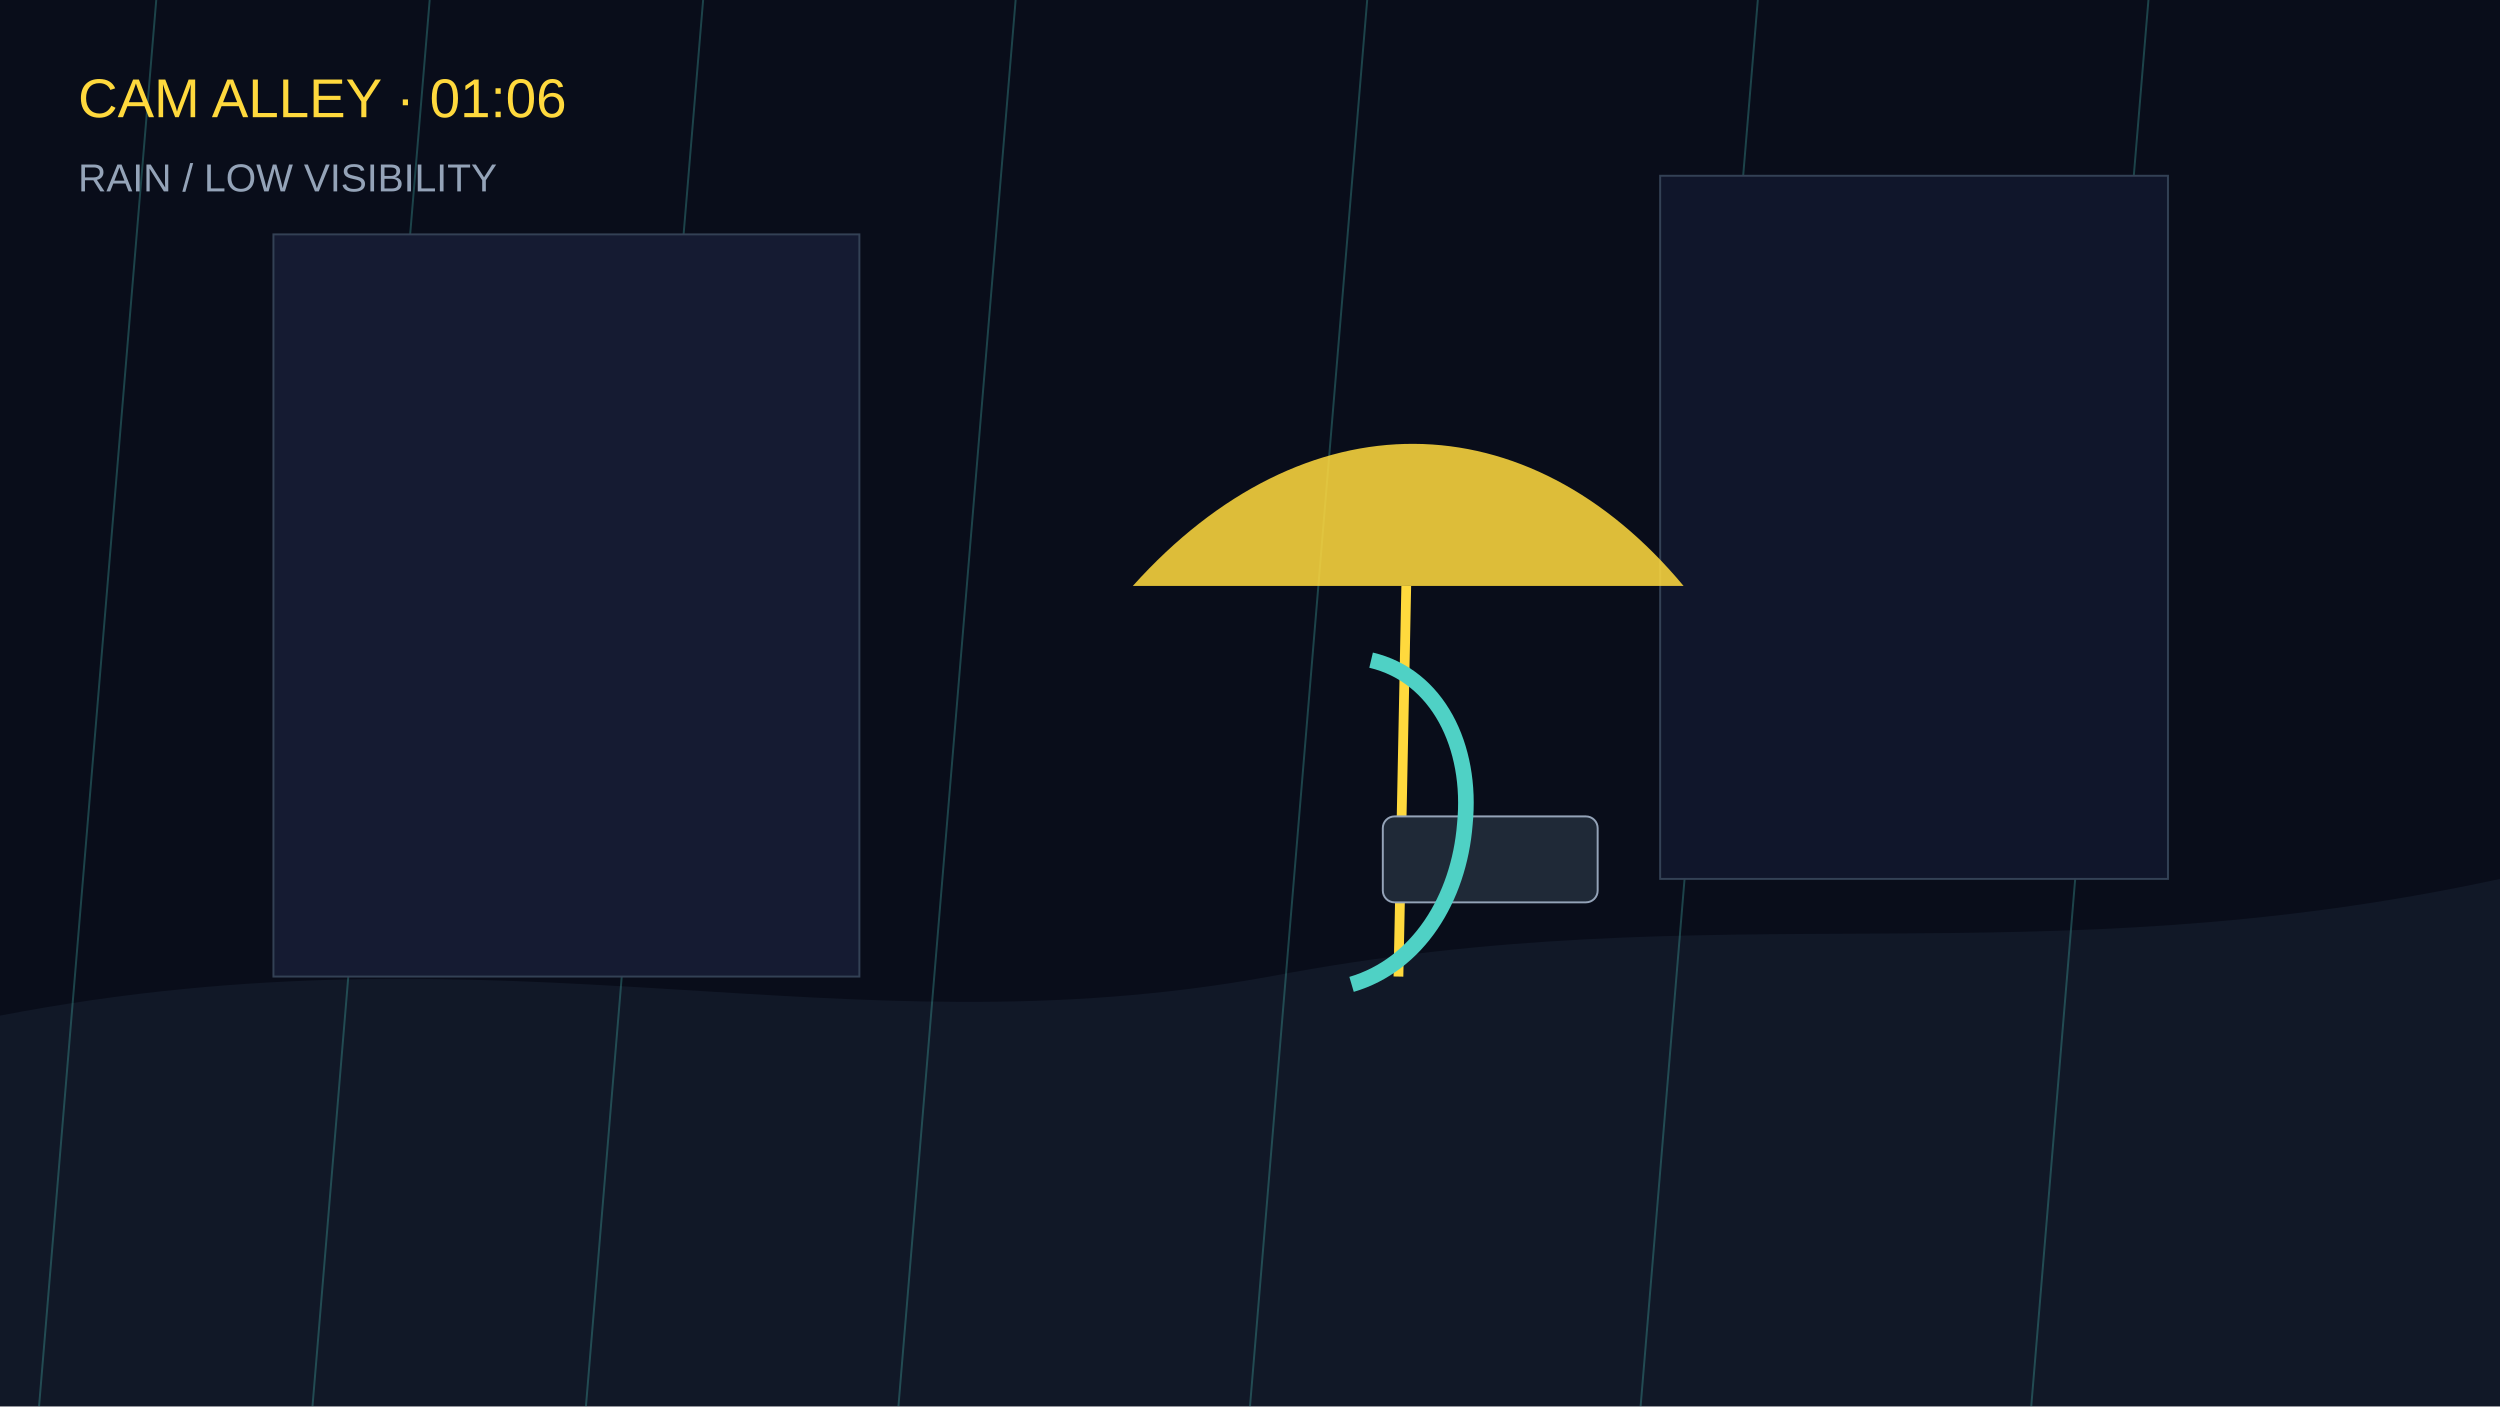
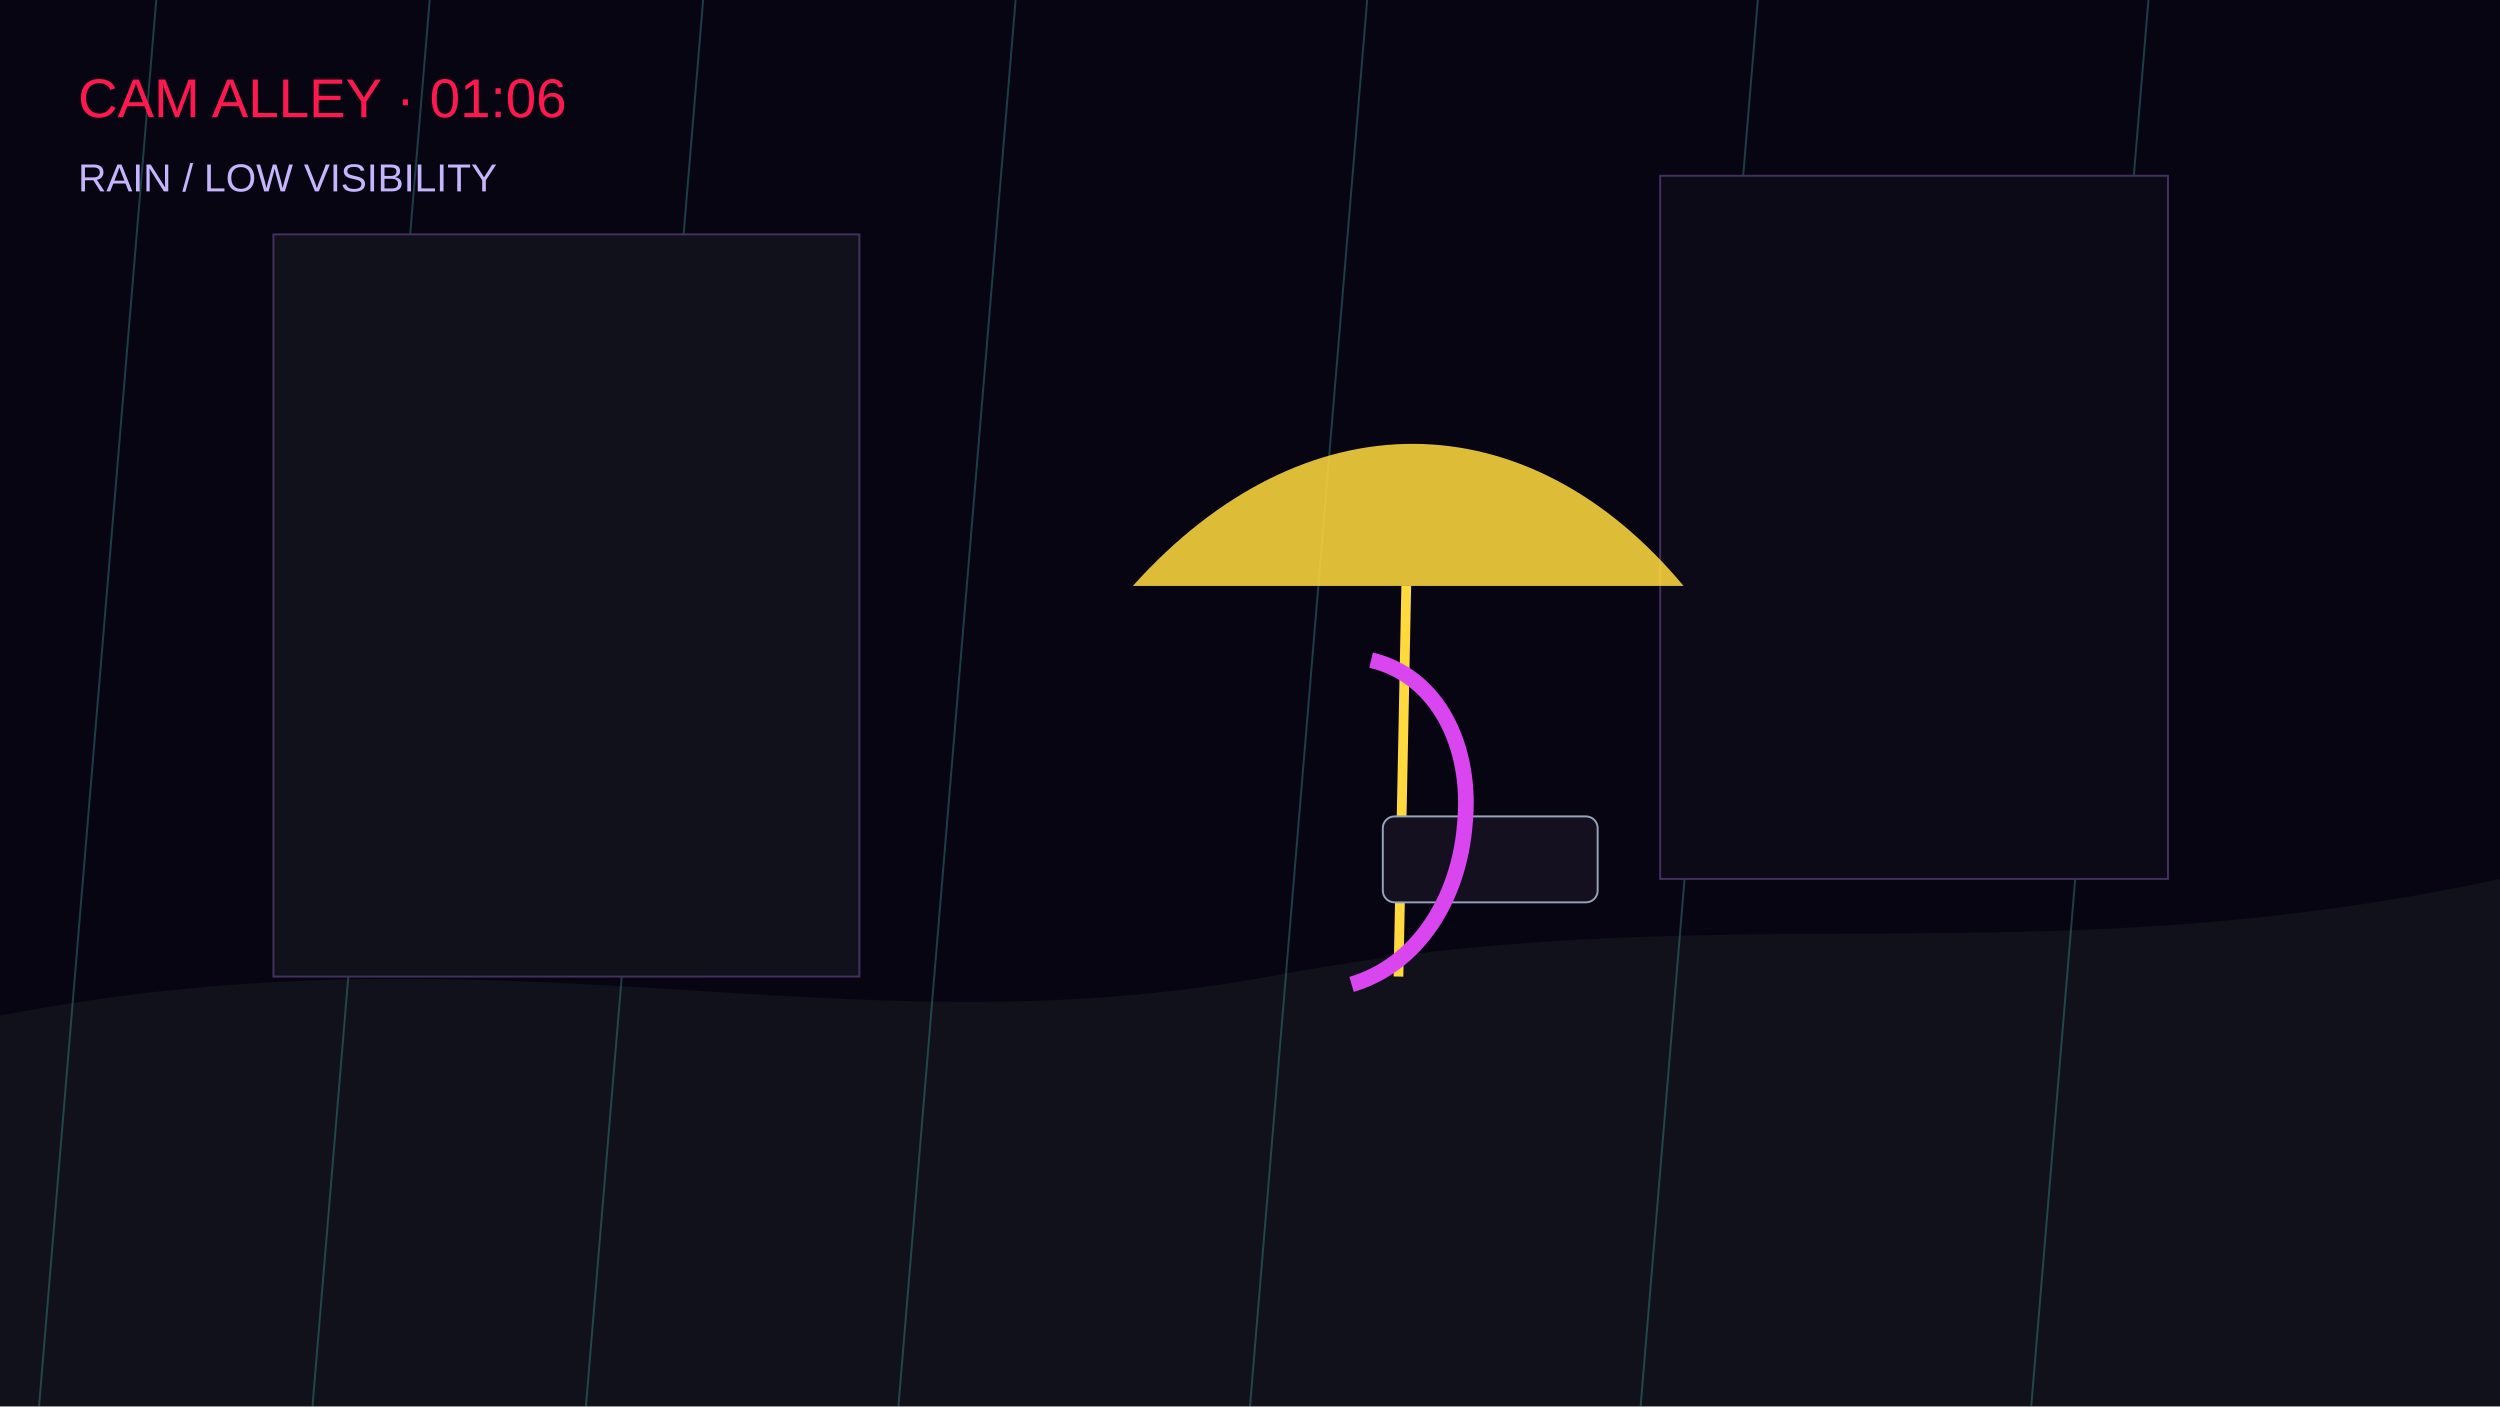
<svg xmlns="http://www.w3.org/2000/svg" viewBox="0 0 1280 720" role="img" aria-label="雨巷案件视频素材">
-   <rect width="1280" height="720" fill="#090d1a" />
-   <path d="M0 520 C260 470 430 540 650 500 C880 456 1040 502 1280 450 L1280 720 L0 720 Z" fill="#111827" />
+   <rect width="1280" height="720" fill="#080513" />
+   <path d="M0 520 C260 470 430 540 650 500 C880 456 1040 502 1280 450 L1280 720 L0 720 Z" fill="#10111a" />
  <g stroke="#4fd1c5" opacity=".28">
    <path d="M80 0L20 720M220 0L160 720M360 0L300 720M520 0L460 720M700 0L640 720M900 0L840 720M1100 0L1040 720" />
  </g>
-   <rect x="140" y="120" width="300" height="380" fill="#151b32" stroke="#334155" />
-   <rect x="850" y="90" width="260" height="360" fill="#10162b" stroke="#334155" />
+   <rect x="140" y="120" width="300" height="380" fill="#10111a" stroke="#43305e" />
+   <rect x="850" y="90" width="260" height="360" fill="#0d0a18" stroke="#43305e" />
  <path d="M580 300 c88 -98 202 -96 282 0 z" fill="#FFD93D" opacity=".86" />
  <line x1="720" y1="300" x2="716" y2="500" stroke="#FFD93D" stroke-width="5" />
-   <rect x="708" y="418" width="110" height="44" rx="6" fill="#1f2937" stroke="#94a3b8" />
-   <path d="M702 338 c34 8 52 44 48 84 c-3 38 -24 72 -58 82" fill="none" stroke="#4fd1c5" stroke-width="8" />
-   <text x="40" y="60" fill="#FFD93D" font-family="Arial" font-size="28">CAM ALLEY · 01:06</text>
-   <text x="40" y="98" fill="#94a3b8" font-family="Arial" font-size="20">RAIN / LOW VISIBILITY</text>
+   <rect x="708" y="418" width="110" height="44" rx="6" fill="#15101f" stroke="#94a3b8" />
+   <path d="M702 338 c34 8 52 44 48 84 c-3 38 -24 72 -58 82" fill="none" stroke="#d946ef" stroke-width="8" />
+   <text x="40" y="60" fill="#ff184f" font-family="Arial" font-size="28">CAM ALLEY · 01:06</text>
+   <text x="40" y="98" fill="#c4b5fd" font-family="Arial" font-size="20">RAIN / LOW VISIBILITY</text>
</svg>
